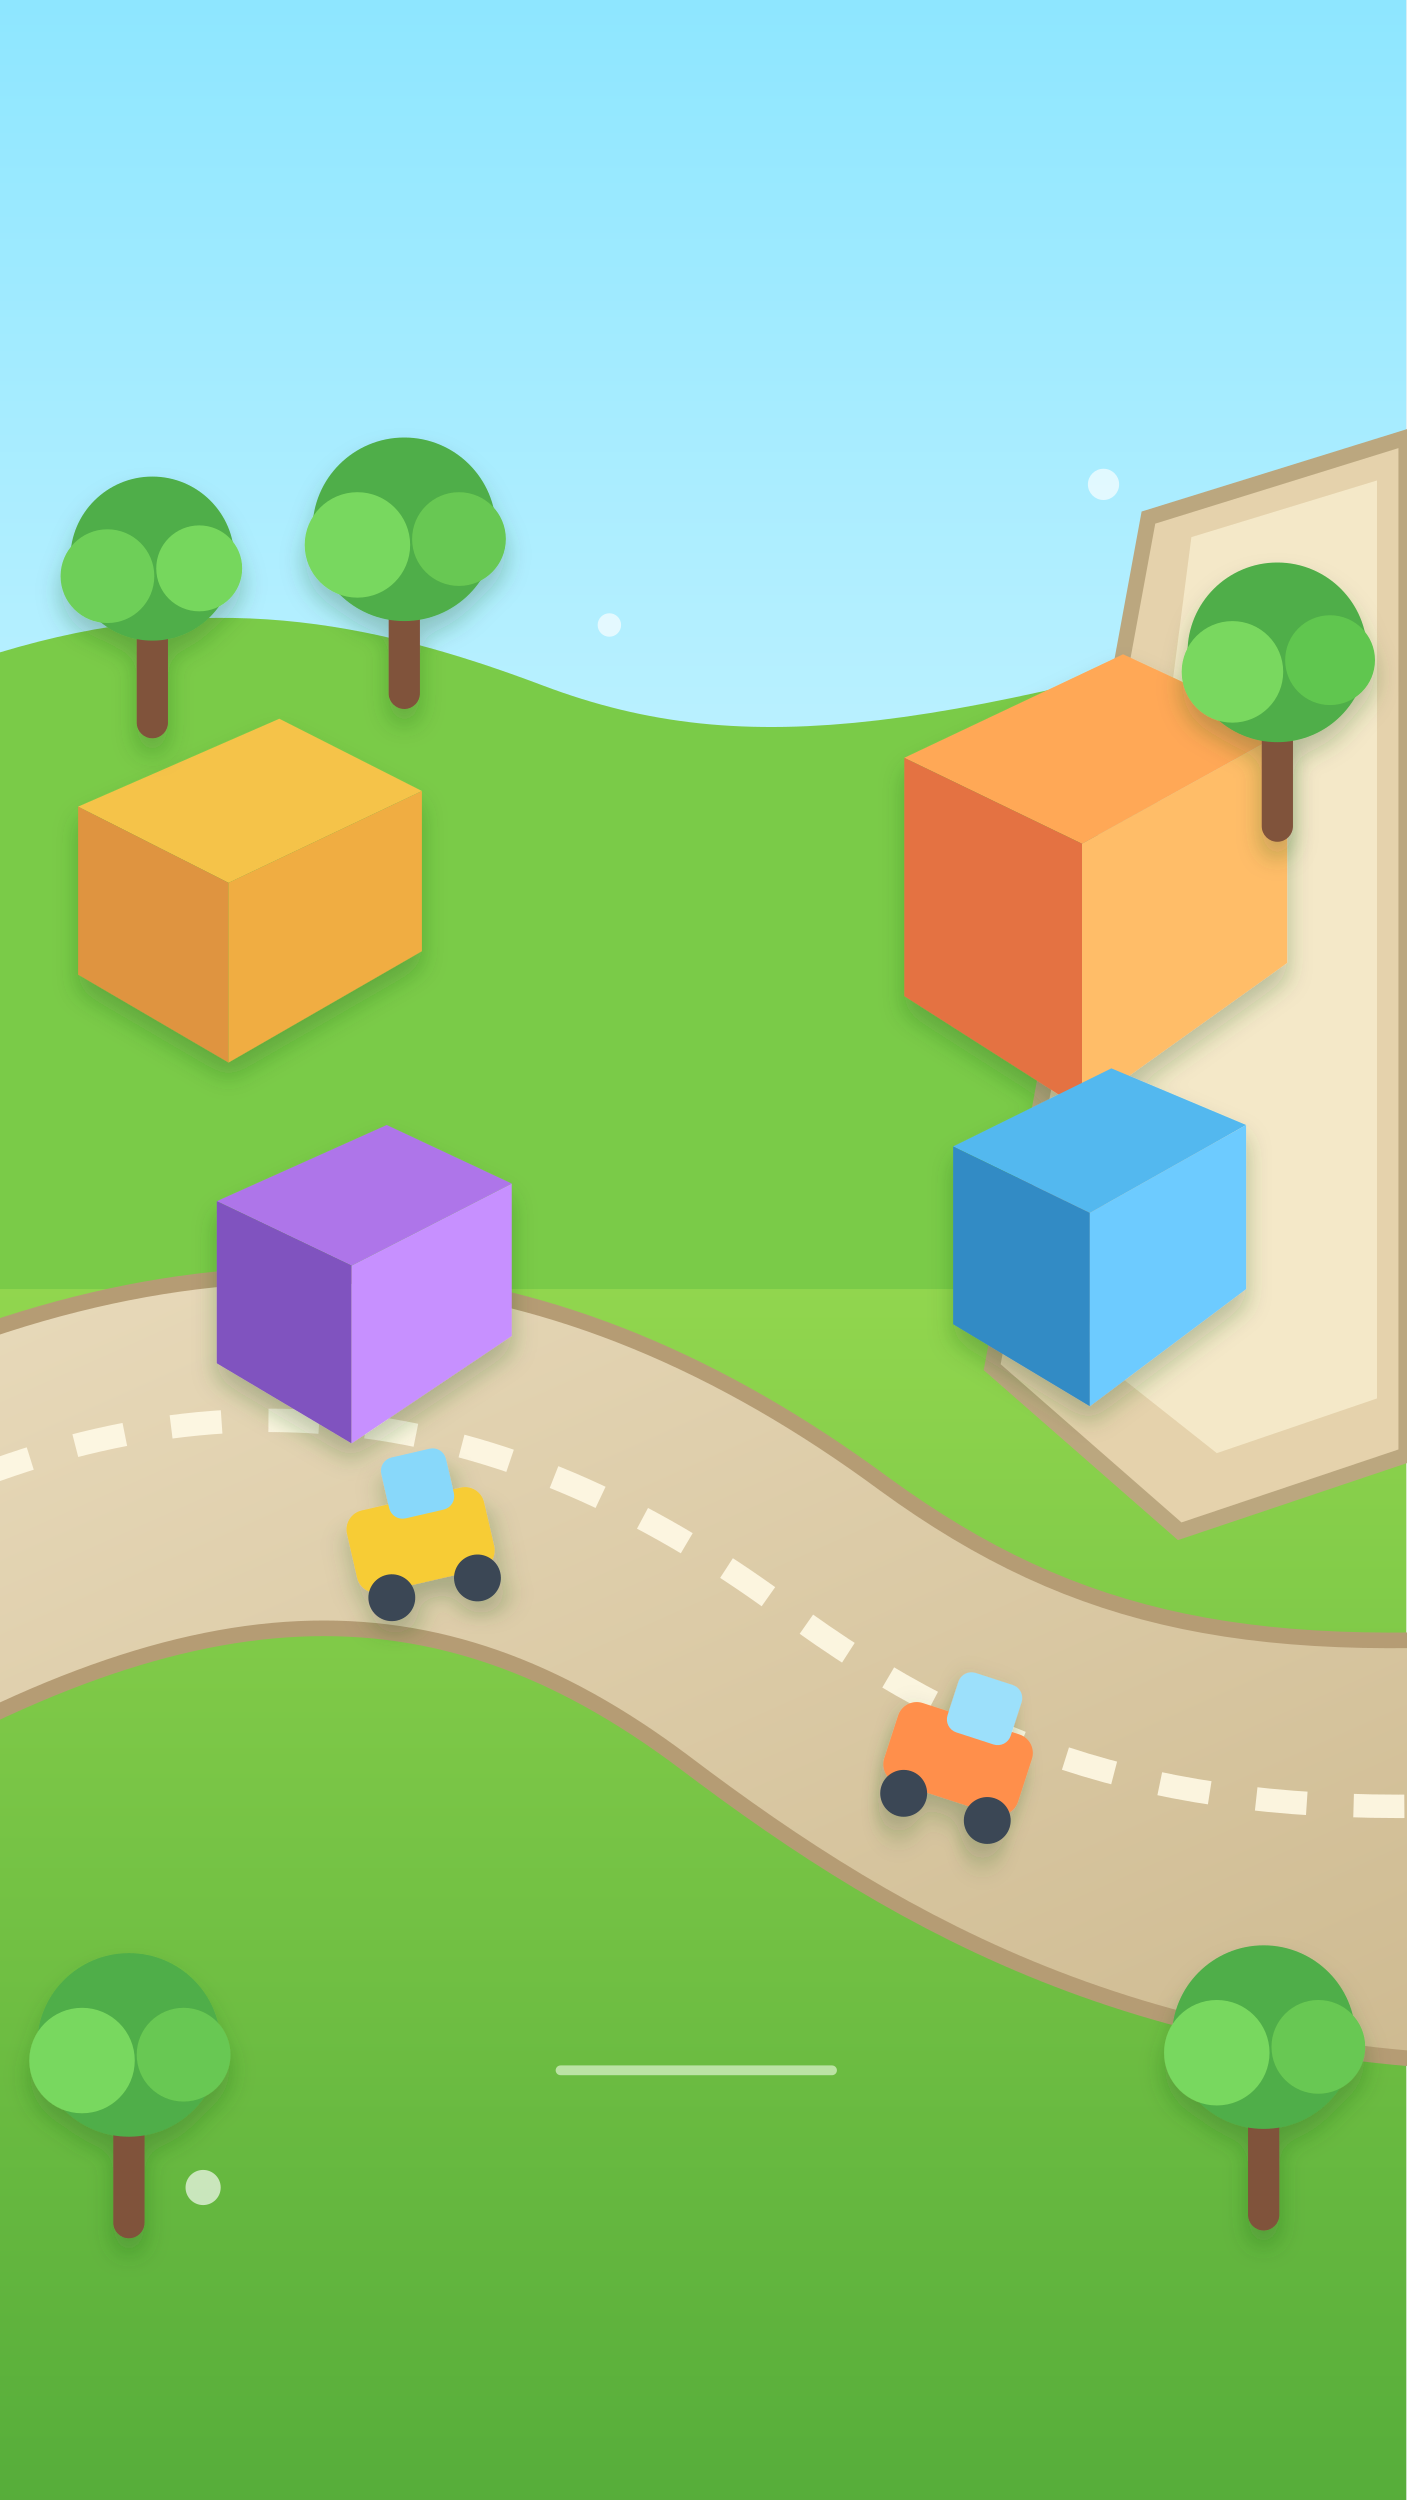
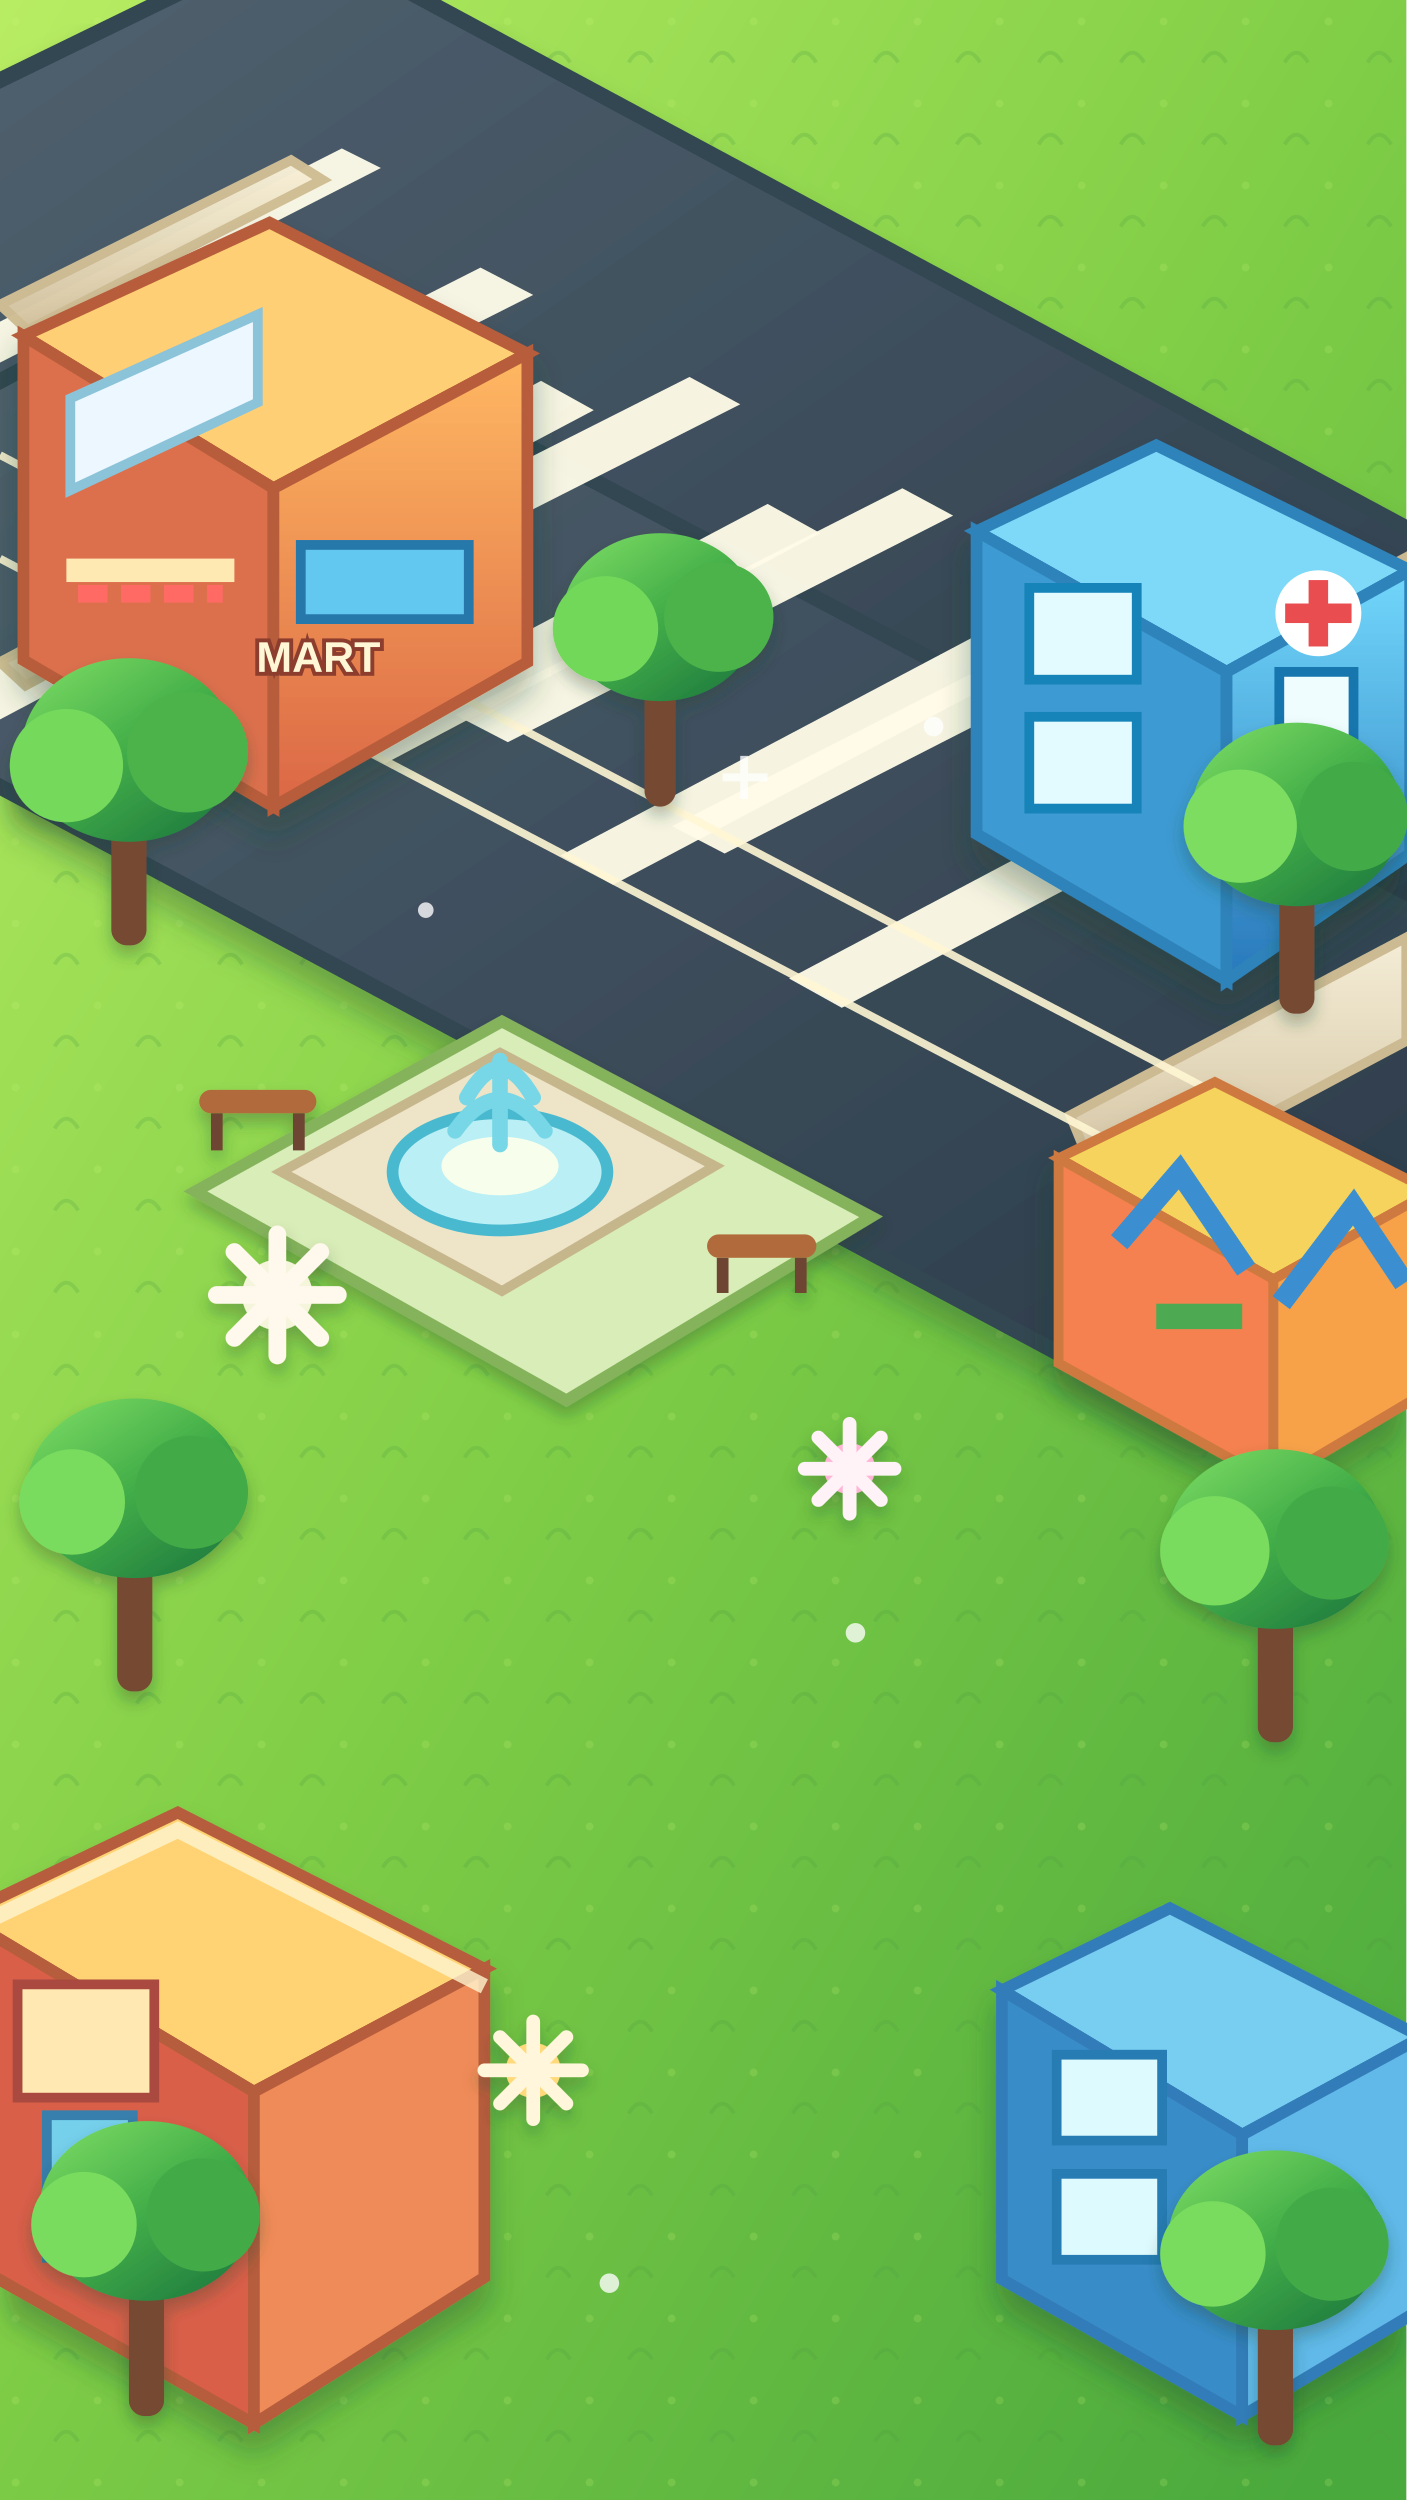
<svg xmlns="http://www.w3.org/2000/svg" width="720" height="1280" viewBox="0 0 720 1280">
  <defs>
-     <linearGradient id="sky" x1="0" y1="0" x2="0" y2="1">
-       <stop stop-color="#8de6ff" />
-       <stop offset=".48" stop-color="#d5f7ff" />
-       <stop offset=".49" stop-color="#94d84f" />
-       <stop offset="1" stop-color="#56ad3a" />
+     <linearGradient id="lawn" x1="0" y1="0" x2="0.92" y2="1">
+       <stop stop-color="#b8ed63" />
+       <stop offset=".48" stop-color="#82cf47" />
+       <stop offset="1" stop-color="#4aa93d" />
    </linearGradient>
    <linearGradient id="road" x1="0" y1="0" x2="1" y2="1">
-       <stop stop-color="#e9dbbc" />
-       <stop offset="1" stop-color="#cdb98f" />
+       <stop stop-color="#536371" />
+       <stop offset="1" stop-color="#283947" />
    </linearGradient>
-     <filter id="shadow" x="-20%" y="-20%" width="140%" height="140%">
-       <feDropShadow dx="0" dy="8" stdDeviation="6" flood-color="#245128" flood-opacity=".28" />
+     <linearGradient id="pavement" x1="0" y1="0" x2="0" y2="1">
+       <stop stop-color="#f9f1d9" />
+       <stop offset="1" stop-color="#d3c29e" />
+     </linearGradient>
+     <linearGradient id="shop" x1="0" y1="0" x2="0" y2="1">
+       <stop stop-color="#ffb862" />
+       <stop offset="1" stop-color="#db6745" />
+     </linearGradient>
+     <linearGradient id="clinic" x1="0" y1="0" x2="0" y2="1">
+       <stop stop-color="#72d7fb" />
+       <stop offset="1" stop-color="#2878bb" />
+     </linearGradient>
+     <linearGradient id="canopy" x1="0" y1="0" x2="0.8" y2="1">
+       <stop stop-color="#80df65" />
+       <stop offset=".55" stop-color="#42ad48" />
+       <stop offset="1" stop-color="#207d3f" />
+     </linearGradient>
+     <filter id="shadow" x="-35%" y="-35%" width="170%" height="180%">
+       <feDropShadow dx="0" dy="12" stdDeviation="8" flood-color="#164227" flood-opacity=".35" />
    </filter>
+     <filter id="smallShadow" x="-40%" y="-40%" width="180%" height="190%">
+       <feDropShadow dx="0" dy="5" stdDeviation="4" flood-color="#164227" flood-opacity=".32" />
+     </filter>
+     <pattern id="grassDots" width="42" height="42" patternUnits="userSpaceOnUse">
+       <circle cx="8" cy="11" r="2" fill="#c9f779" opacity=".44" />
+       <path d="M28 32q6-10 12 0" stroke="#4d9d40" stroke-width="2" fill="none" opacity=".55" />
+     </pattern>
  </defs>
-   <rect width="720" height="1280" fill="url(#sky)" />
-   <path d="M0 334C106 302 188 317 278 351c106 40 205 23 442-47v356H0z" fill="#7acb48" />
-   <path d="M-90 716C112 617 285 636 453 760c99 72 190 90 357 75v222C591 1060 465 989 350 902 222 806 99 809-90 925z" fill="url(#road)" stroke="#b59c74" stroke-width="8" />
-   <path d="M-55 775C108 696 257 717 401 823c108 80 209 110 374 100" fill="none" stroke="#fff9e6" stroke-width="12" stroke-dasharray="26 24" opacity=".9" />
-   <path d="M588 265L720 224v521L604 784l-96-84z" fill="#e5d2ac" stroke="#bba77f" stroke-width="8" />
-   <path d="M610 275l95-29v470l-82 28-67-53z" fill="#f8eecf" opacity=".8" />
+   <rect width="720" height="1280" fill="url(#lawn)" />
+   <rect width="720" height="1280" fill="url(#grassDots)" opacity=".42" />
  <g filter="url(#shadow)">
-     <path d="M40 413l103-45 73 37-99 47z" fill="#f5c34a" />
-     <path d="M40 413v86l77 45v-92z" fill="#df9440" />
-     <path d="M117 452l99-47v82l-99 57z" fill="#f0ad43" />
-     <path d="M463 388l112-53 84 39-105 58z" fill="#ffa856" />
-     <path d="M463 388v122l91 58v-136z" fill="#e47243" />
-     <path d="M554 432l105-58v119l-105 75z" fill="#ffbd67" />
-     <path d="M111 615l87-39 64 30-82 42z" fill="#ae75e9" />
-     <path d="M111 615v83l69 41v-91z" fill="#8052bf" />
-     <path d="M180 648l82-42v78l-82 55z" fill="#c790ff" />
-     <path d="M488 587l81-40 69 29-80 45z" fill="#52b8ef" />
-     <path d="M488 587v91l70 42v-99z" fill="#318bc5" />
-     <path d="M558 621l80-45v84l-80 60z" fill="#6dcbff" />
+     <path d="M-80 80L154 -34 790 308 790 463 597 561 -80 190Z" fill="url(#road)" stroke="#314651" stroke-width="8" />
+     <path d="M-80 238L103 140 790 503 790 631 615 732 -80 360Z" fill="url(#road)" stroke="#314651" stroke-width="8" />
+     <path d="M-50 190L175 76 195 86 -32 202Z M246 137L273 151 43 267 17 253Z M353 193L379 207 150 323 123 309Z M462 250L488 264 260 380 233 366Z M572 307L598 321 371 437 344 423Z" fill="#fffce8" opacity=".95" />
+     <path d="M-30 355L191 238 218 253 -5 371Z M277 195L304 210 81 328 54 313Z M393 258L420 273 197 391 170 376Z M510 320L537 335 314 453 287 438Z M627 383L654 398 431 516 404 501Z" fill="#fffce8" opacity=".95" />
  </g>
-   <g filter="url(#shadow)">
-     <g transform="translate(78 286)">
-       <rect x="-8" y="30" width="16" height="62" rx="8" fill="#80523b" />
-       <circle r="42" fill="#4fae48" />
-       <circle cx="-23" cy="9" r="24" fill="#6ecf59" />
-       <circle cx="24" cy="5" r="22" fill="#76d75d" />
+   <g fill="url(#pavement)" stroke="#cfbd94" stroke-width="5" opacity=".98">
+     <path d="M0 156L149 82 165 92 14 169Z" />
+     <path d="M534 384L730 280 730 335 550 432Z" />
+     <path d="M0 339L166 251 183 260 13 351Z" />
+     <path d="M548 571L720 480 720 533 566 615Z" />
+   </g>
+   <g stroke="#fff6d4" stroke-width="4" opacity=".9">
+     <path d="M0 233L720 611" />
+     <path d="M0 286L720 664" />
+   </g>
+   <g transform="translate(12 76)" filter="url(#shadow)">
+     <path d="M0 96L126 38 258 105 128 174Z" fill="#ffcf74" stroke="#b85d3a" stroke-width="6" />
+     <path d="M0 96v166l128 75V174Z" fill="#dc704d" stroke="#b85d3a" stroke-width="6" />
+     <path d="M128 174l130-69v158l-130 74Z" fill="url(#shop)" stroke="#b85d3a" stroke-width="6" />
+     <path d="M24 128l96-43v45L24 175Z" fill="#ecf7ff" stroke="#8bc3d8" stroke-width="5" />
+     <path d="M142 203h86v38h-86z" fill="#63c8ef" stroke="#2778aa" stroke-width="5" />
+     <path d="M22 216h86" stroke="#ffe9b2" stroke-width="12" />
+     <path d="M28 228h74" stroke="#ff6b65" stroke-width="9" stroke-dasharray="15 7" />
+     <text x="151" y="268" text-anchor="middle" font-family="Arial, sans-serif" font-weight="900" font-size="22" fill="#fff7d5" stroke="#8d3e2d" stroke-width="4" paint-order="stroke">MART</text>
+   </g>
+   <g transform="translate(500 188)" filter="url(#shadow)">
+     <path d="M0 84l92-44 130 64-94 52Z" fill="#7ed9f8" stroke="#2e83ba" stroke-width="6" />
+     <path d="M0 84v155l128 75V156Z" fill="#3d9ad2" stroke="#2e83ba" stroke-width="6" />
+     <path d="M128 156l94-52v145l-94 65Z" fill="url(#clinic)" stroke="#2e83ba" stroke-width="6" />
+     <path d="M27 113h55v47H27zM27 179h55v47H27z" fill="#e3fbff" stroke="#1784b8" stroke-width="5" />
+     <path d="M155 156v77h38v-77z" fill="#effdff" stroke="#1676ad" stroke-width="5" />
+     <circle cx="175" cy="126" r="22" fill="#fff" />
+     <path d="M175 109v34M158 126h34" stroke="#e94d4f" stroke-width="10" />
+   </g>
+   <g transform="translate(100 446)" filter="url(#smallShadow)">
+     <path d="M0 164L157 77l189 100-156 94z" fill="#d9edb8" stroke="#85b35c" stroke-width="6" />
+     <path d="M44 154l112-61 110 58-109 64z" fill="#eee4c8" stroke="#c6b68b" stroke-width="5" />
+     <ellipse cx="156" cy="154" rx="55" ry="30" fill="#b9eff5" stroke="#49b9cf" stroke-width="6" />
+     <ellipse cx="156" cy="151" rx="30" ry="15" fill="#f7ffec" />
+     <path d="M156 140v-43M133 133q23-32 46 0M139 116q17-30 34 0" fill="none" stroke="#77d7e6" stroke-width="8" stroke-linecap="round" />
+     <g transform="translate(32 103)">
+       <rect x="-30" y="9" width="60" height="12" rx="6" fill="#b16b3a" />
+       <path d="M-21 21v19M21 21v19" stroke="#6e4432" stroke-width="6" />
    </g>
-     <g transform="translate(207 271)">
-       <rect x="-8" y="30" width="16" height="62" rx="8" fill="#80523b" />
-       <circle r="47" fill="#4fae48" />
-       <circle cx="-24" cy="8" r="27" fill="#78d85f" />
-       <circle cx="28" cy="5" r="24" fill="#68c852" />
-     </g>
-     <g transform="translate(654 334)">
-       <rect x="-8" y="32" width="16" height="65" rx="8" fill="#80523b" />
-       <circle r="46" fill="#4fae48" />
-       <circle cx="-23" cy="10" r="26" fill="#79d85f" />
-       <circle cx="27" cy="4" r="23" fill="#60c64f" />
-     </g>
-     <g transform="translate(66 1047)">
-       <rect x="-8" y="33" width="16" height="66" rx="8" fill="#80523b" />
-       <circle r="47" fill="#4fae48" />
-       <circle cx="-24" cy="8" r="27" fill="#78d85f" />
-       <circle cx="28" cy="5" r="24" fill="#68c852" />
-     </g>
-     <g transform="translate(647 1043)">
-       <rect x="-8" y="33" width="16" height="66" rx="8" fill="#80523b" />
-       <circle r="47" fill="#4fae48" />
-       <circle cx="-24" cy="8" r="27" fill="#78d85f" />
-       <circle cx="28" cy="5" r="24" fill="#68c852" />
+     <g transform="translate(290 177)">
+       <rect x="-28" y="9" width="56" height="12" rx="6" fill="#b16b3a" />
+       <path d="M-20 21v18M20 21v18" stroke="#6e4432" stroke-width="6" />
    </g>
  </g>
-   <g transform="translate(215 787) rotate(-13)" filter="url(#shadow)">
-     <rect x="-36" y="-20" width="72" height="43" rx="10" fill="#f7cc36" />
-     <rect x="-12" y="-43" width="34" height="32" rx="7" fill="#88d8fa" />
-     <circle cx="-21" cy="27" r="12" fill="#3a4654" />
-     <circle cx="24" cy="27" r="12" fill="#3a4654" />
+   <g transform="translate(542 515)" filter="url(#shadow)">
+     <path d="M0 78l80-39 111 56-81 45z" fill="#f6d35c" stroke="#ce7940" stroke-width="5" />
+     <path d="M0 78v105l110 61V140Z" fill="#f4814f" stroke="#ce7940" stroke-width="5" />
+     <path d="M110 140l81-45v101l-81 48Z" fill="#f7a249" stroke="#ce7940" stroke-width="5" />
+     <path d="M31 121l31-36 34 50M114 152l37-49 26 39" fill="none" stroke="#3a8fd0" stroke-width="11" />
+     <path d="M50 159h44" stroke="#4eaa52" stroke-width="13" />
  </g>
-   <g transform="translate(491 899) rotate(18)" filter="url(#shadow)">
-     <rect x="-36" y="-20" width="72" height="43" rx="10" fill="#ff8f4b" />
-     <rect x="-12" y="-43" width="34" height="32" rx="7" fill="#9ce0fb" />
-     <circle cx="-21" cy="27" r="12" fill="#3a4654" />
-     <circle cx="24" cy="27" r="12" fill="#3a4654" />
+   <g transform="translate(-20 873)" filter="url(#shadow)">
+     <path d="M0 108l111-53 157 80-118 63Z" fill="#ffd373" stroke="#b65d3c" stroke-width="6" />
+     <path d="M0 108v175l150 85V198Z" fill="#d95f49" stroke="#b65d3c" stroke-width="6" />
+     <path d="M150 198l118-63v158l-118 75Z" fill="#ef8b58" stroke="#b65d3c" stroke-width="6" />
+     <path d="M29 143h70v58H29z" fill="#ffe8b1" stroke="#a94a3f" stroke-width="5" />
+     <path d="M44 210h44v73H44z" fill="#75d0ec" stroke="#397fad" stroke-width="5" />
+     <path d="M0 117l111-53 157 80" fill="none" stroke="#fff5cf" stroke-width="8" opacity=".8" />
  </g>
-   <g opacity=".65">
-     <circle cx="104" cy="1120" r="9" fill="#fff" />
-     <circle cx="565" cy="248" r="8" fill="#fff" />
-     <circle cx="312" cy="320" r="6" fill="#fff" />
-     <path d="M287 1060h139" stroke="#e7f8d8" stroke-width="5" stroke-linecap="round" />
+   <g transform="translate(513 925)" filter="url(#shadow)">
+     <path d="M0 94l86-42 129 66-92 50Z" fill="#78cef0" stroke="#337db9" stroke-width="6" />
+     <path d="M0 94v148l123 70V168Z" fill="#398dc9" stroke="#337db9" stroke-width="6" />
+     <path d="M123 168l92-50v139l-92 55Z" fill="#61b9e9" stroke="#337db9" stroke-width="6" />
+     <path d="M28 127h54v44H28zM28 188h54v44H28z" fill="#ddfaff" stroke="#277bb3" stroke-width="5" />
+   </g>
+   <g filter="url(#smallShadow)">
+     <g transform="translate(66 380)">
+       <rect x="-9" y="26" width="18" height="78" rx="8" fill="#754832" />
+       <ellipse cy="4" rx="55" ry="47" fill="url(#canopy)" />
+       <circle cx="-32" cy="12" r="29" fill="#75d95c" />
+       <circle cx="30" cy="5" r="31" fill="#4bb34a" />
+     </g>
+     <g transform="translate(338 312)">
+       <rect x="-8" y="31" width="16" height="70" rx="8" fill="#754832" />
+       <ellipse cy="4" rx="50" ry="43" fill="url(#canopy)" />
+       <circle cx="-28" cy="10" r="27" fill="#72d85a" />
+       <circle cx="30" cy="4" r="28" fill="#4bb34a" />
+     </g>
+     <g transform="translate(664 414)">
+       <rect x="-9" y="30" width="18" height="75" rx="8" fill="#754832" />
+       <ellipse cy="3" rx="54" ry="47" fill="url(#canopy)" />
+       <circle cx="-29" cy="9" r="29" fill="#7cdd61" />
+       <circle cx="29" cy="4" r="28" fill="#42aa47" />
+     </g>
+     <g transform="translate(69 760)">
+       <rect x="-9" y="28" width="18" height="78" rx="8" fill="#754832" />
+       <ellipse cy="2" rx="55" ry="46" fill="url(#canopy)" />
+       <circle cx="-32" cy="9" r="27" fill="#79dc5e" />
+       <circle cx="29" cy="4" r="29" fill="#43aa46" />
+     </g>
+     <g transform="translate(653 786)">
+       <rect x="-9" y="28" width="18" height="78" rx="8" fill="#754832" />
+       <ellipse cy="2" rx="55" ry="46" fill="url(#canopy)" />
+       <circle cx="-31" cy="8" r="28" fill="#79dc5e" />
+       <circle cx="29" cy="4" r="29" fill="#43aa46" />
+     </g>
+     <g transform="translate(75 1130)">
+       <rect x="-9" y="29" width="18" height="78" rx="8" fill="#754832" />
+       <ellipse cy="2" rx="55" ry="46" fill="url(#canopy)" />
+       <circle cx="-32" cy="9" r="27" fill="#79dc5e" />
+       <circle cx="29" cy="4" r="29" fill="#43aa46" />
+     </g>
+     <g transform="translate(653 1145)">
+       <rect x="-9" y="29" width="18" height="78" rx="8" fill="#754832" />
+       <ellipse cy="2" rx="55" ry="46" fill="url(#canopy)" />
+       <circle cx="-32" cy="9" r="27" fill="#79dc5e" />
+       <circle cx="29" cy="4" r="29" fill="#43aa46" />
+     </g>
+   </g>
+   <g filter="url(#smallShadow)">
+     <g transform="translate(142 663)">
+       <circle r="18" fill="#f5f5dc" />
+       <circle r="8" fill="#f4bd45" />
+       <path d="M0-31v62M-31 0h62M-22-22l44 44M22-22l-44 44" stroke="#fff8ec" stroke-width="9" stroke-linecap="round" />
+     </g>
+     <g transform="translate(435 752)">
+       <circle r="13" fill="#ffb6d6" />
+       <circle r="6" fill="#f3ca43" />
+       <path d="M0-23v46M-23 0h46M-16-16l32 32M16-16l-32 32" stroke="#fff3f8" stroke-width="7" stroke-linecap="round" />
+     </g>
+     <g transform="translate(273 1060)">
+       <circle r="14" fill="#ffd97a" />
+       <circle r="6" fill="#e85d53" />
+       <path d="M0-25v50M-25 0h50M-17-17l34 34M17-17l-34 34" stroke="#fff6db" stroke-width="7" stroke-linecap="round" />
+     </g>
+   </g>
+   <g opacity=".78">
+     <circle cx="218" cy="466" r="4" fill="#fff" />
+     <circle cx="478" cy="372" r="5" fill="#fff" />
+     <circle cx="438" cy="836" r="5" fill="#fff" />
+     <circle cx="312" cy="1169" r="5" fill="#fff" />
+     <path d="M370 398h23M381 387v22" stroke="#fff" stroke-width="4" />
  </g>
</svg>
